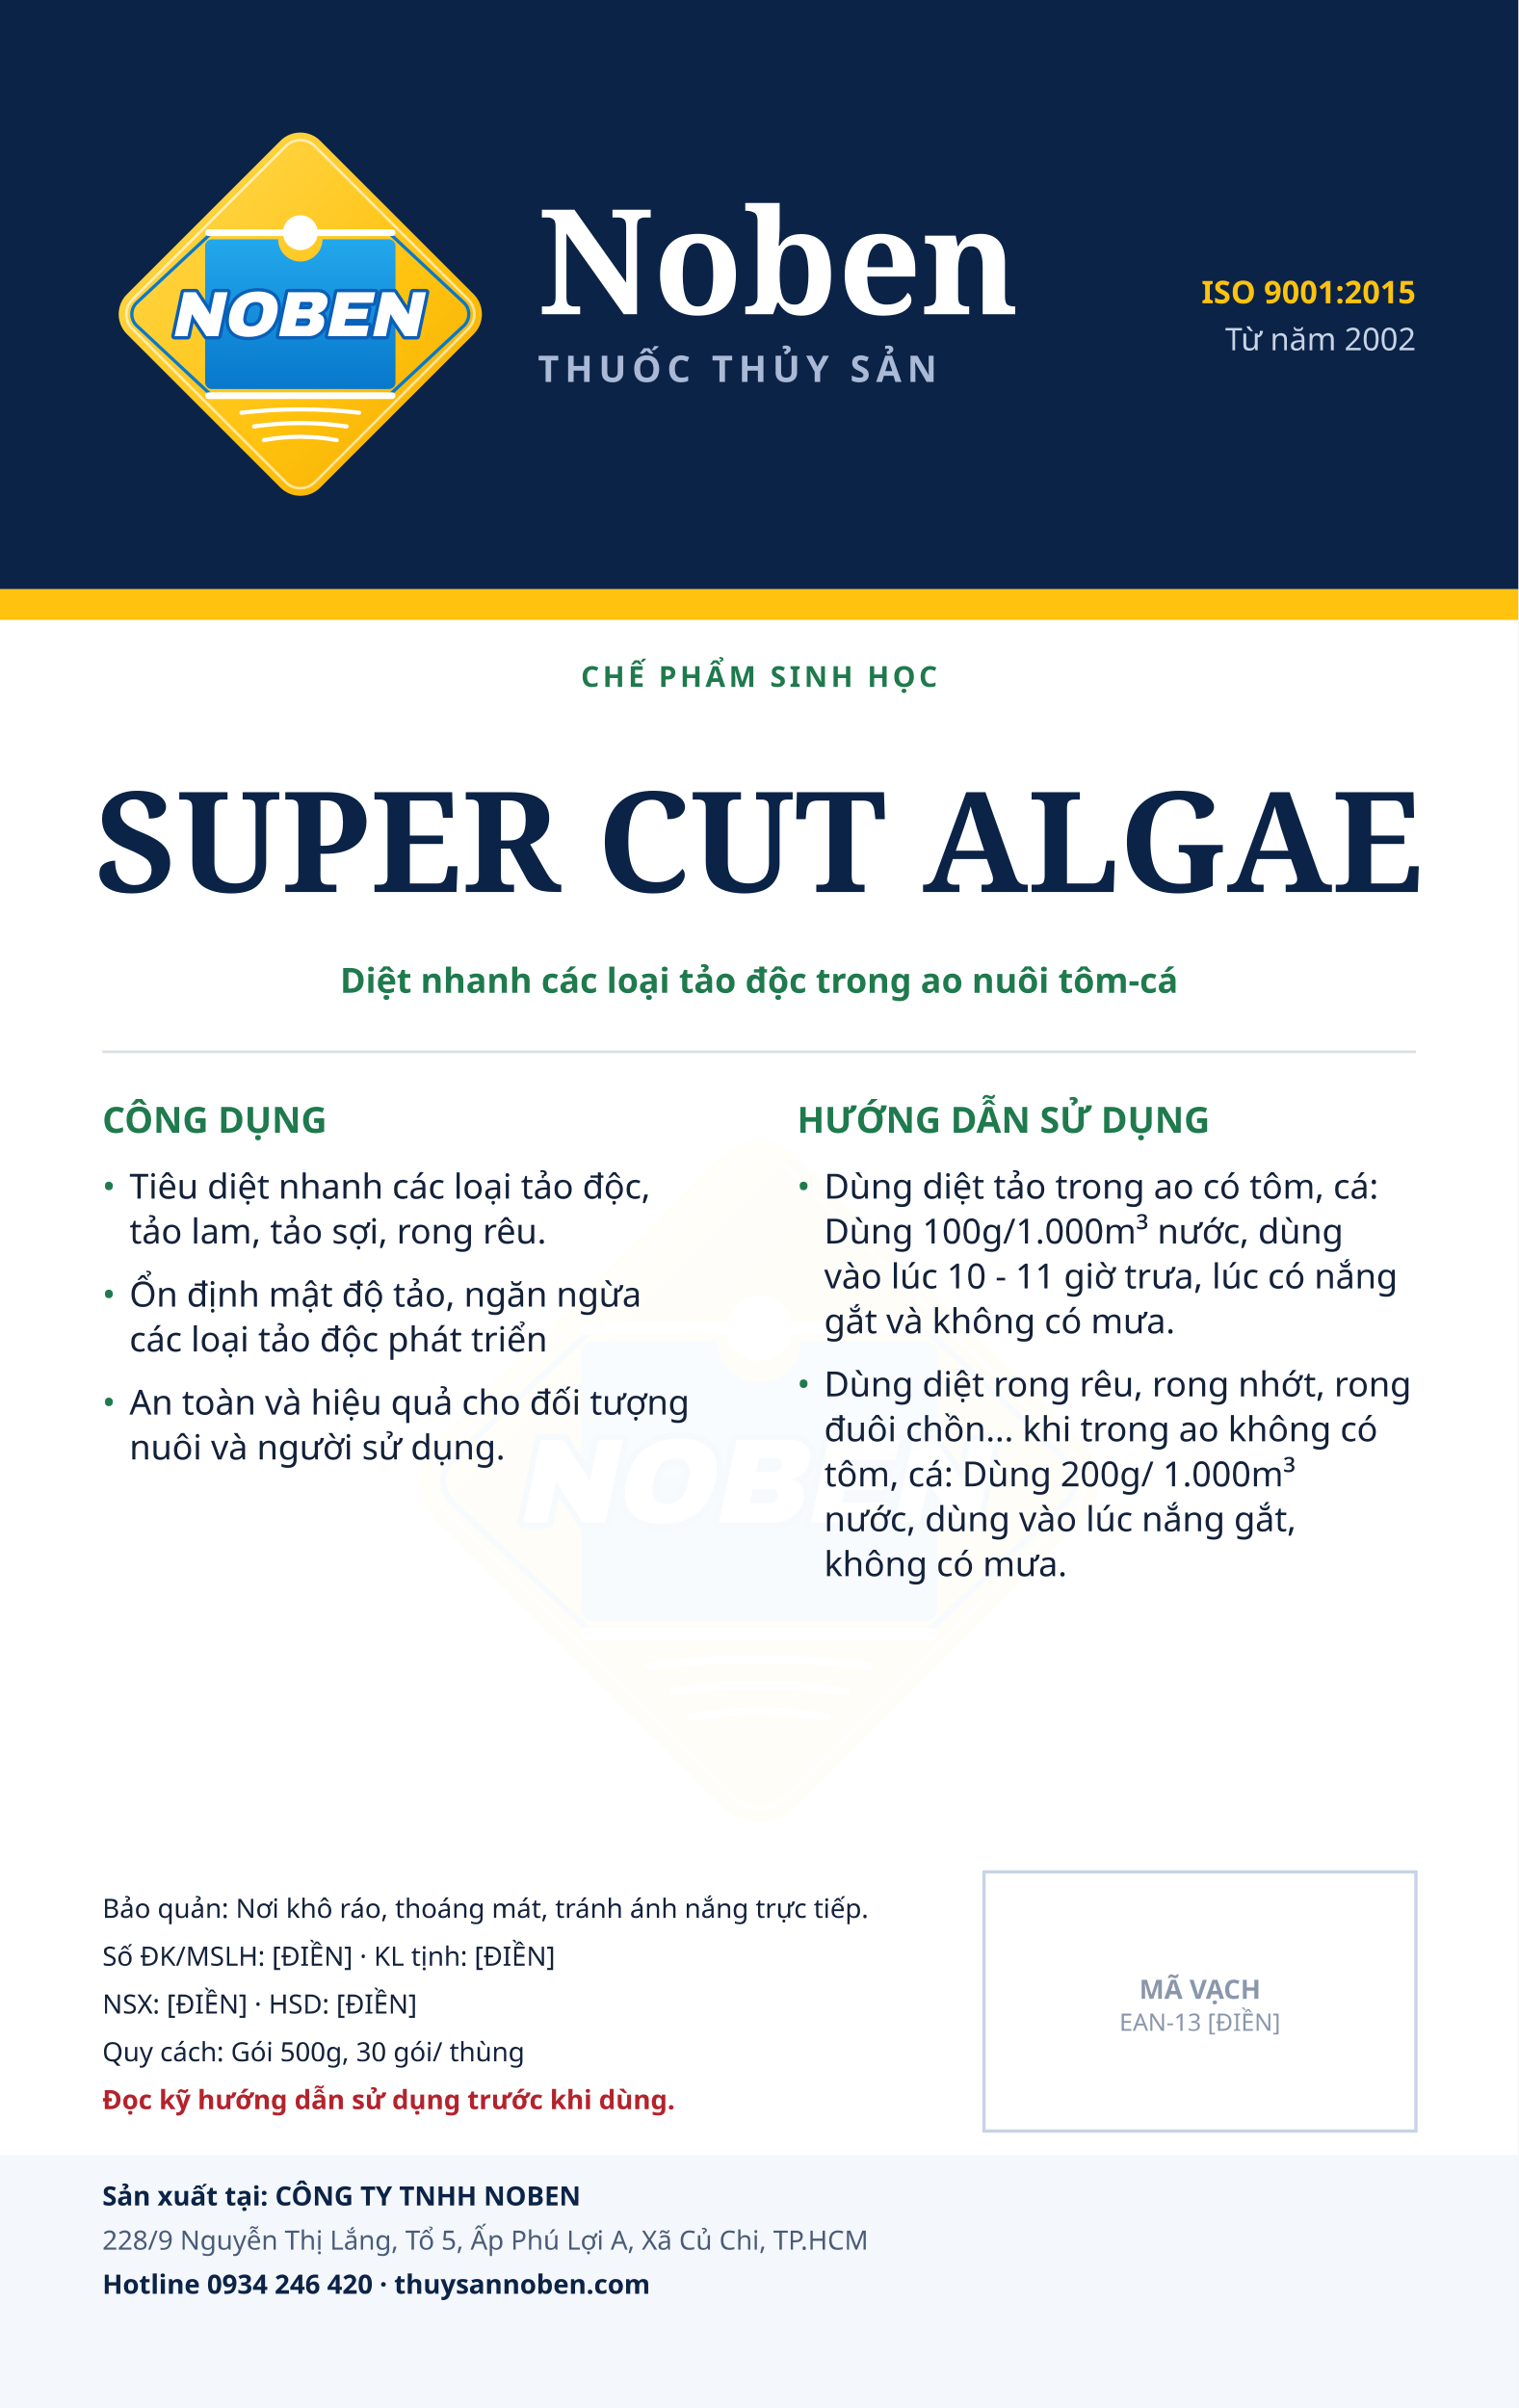
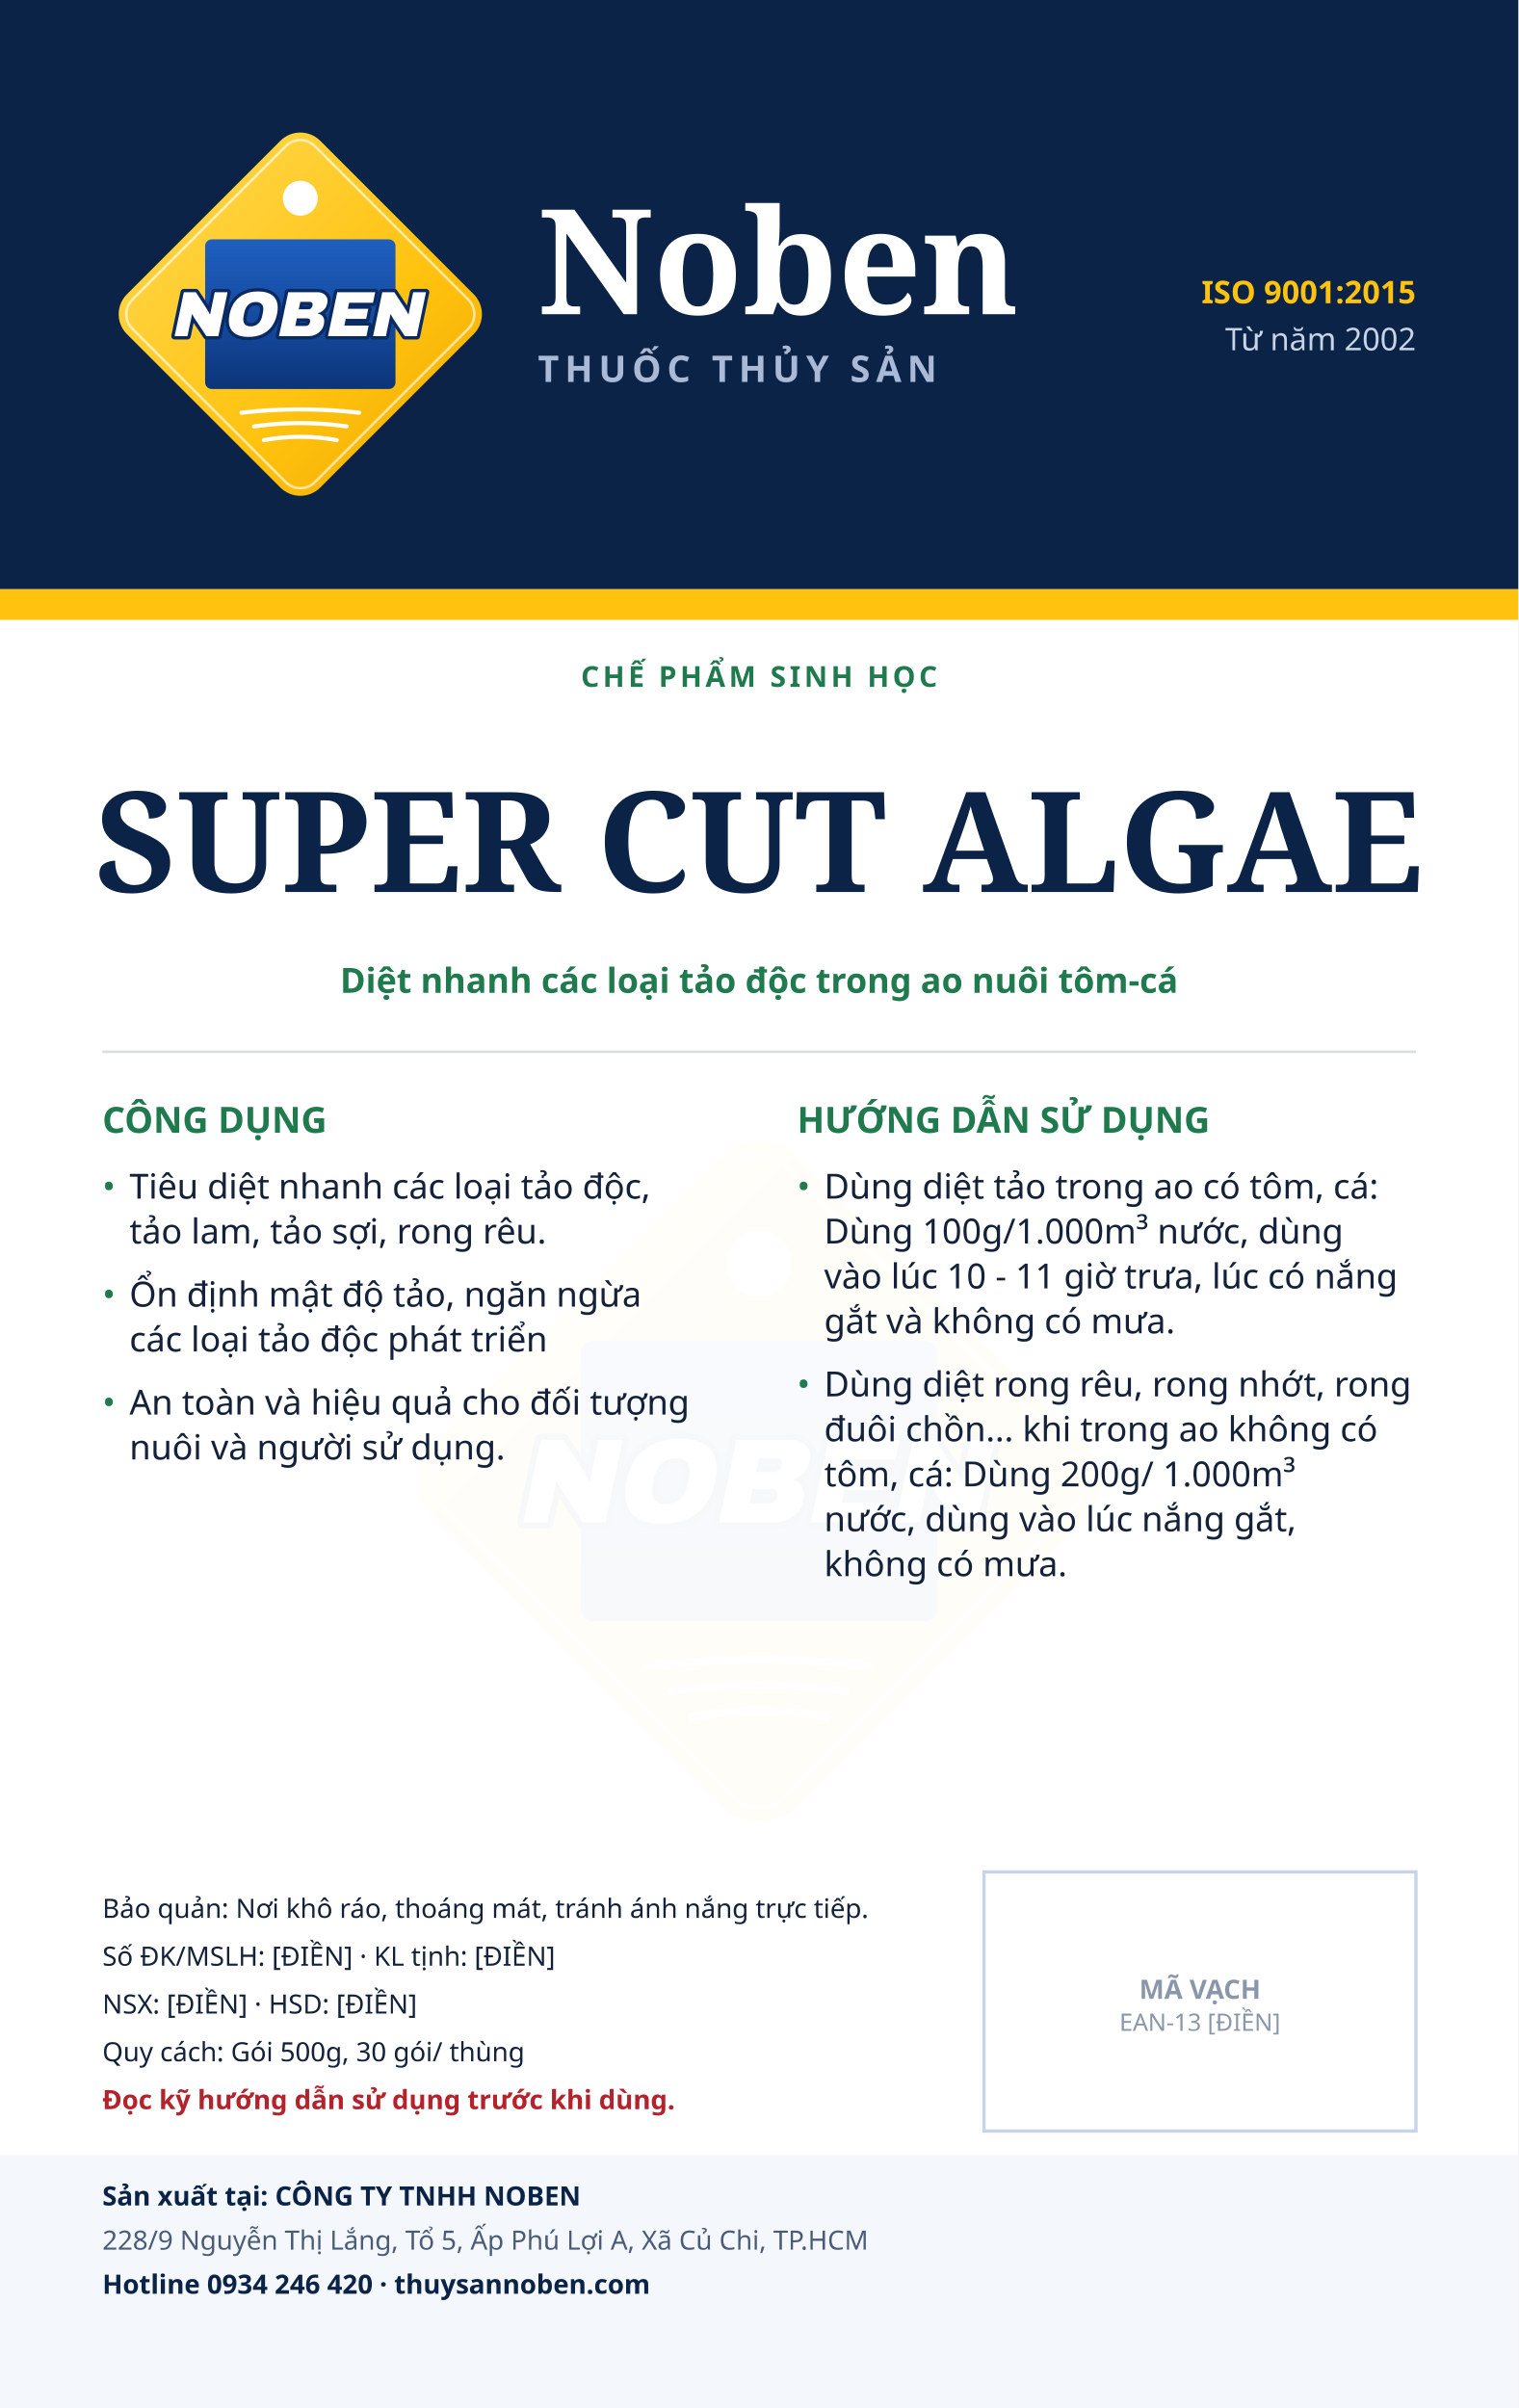
<svg xmlns="http://www.w3.org/2000/svg" xmlns:xlink="http://www.w3.org/1999/xlink" width="116mm" height="183.98mm" viewBox="-3 -3 116 183.98" data-trim="110 177.98" data-tran-le="3" data-an-toan="4.82">
  <defs>
    <clipPath id="nb-trang-giua">
      <rect x="0" y="44.36" width="110" height="117.29" />
    </clipPath>
  </defs>
  <g id="nen">
    <rect x="-3" y="-3" width="116" height="183.98" fill="#ffffff" />
    <rect x="-3" y="161.65" width="116" height="19.33" fill="#f4f7fb" />
    <g opacity="0.035" clip-path="url(#nb-trang-giua)">
      <use href="#nb-mark-art" xlink:href="#nb-mark-art" transform="translate(26.64 81.81) scale(0.11077)" />
    </g>
  </g>
  <g id="dai-thuong-hieu" data-khung="38.09 0 67.09 42.02">
    <rect x="-3" y="-3" width="116" height="45.02" fill="#0b2347" />
    <rect x="-3" y="42.02" width="116" height="2.34" fill="#ffc20e" />
    <text font-family="'Playfair Display ExtraBold', 'Playfair Display', serif" font-weight="800" font-size="11.18" fill="#ffffff" x="38.09" y="21.01">Noben</text>
    <text font-family="'Be Vietnam Pro SemiBold', 'Be Vietnam Pro', sans-serif" font-weight="600" font-size="2.79" fill="#a9b9d6" letter-spacing="0.45" x="38.09" y="26.18">THUỐC THỦY SẢN</text>
    <text font-family="'Be Vietnam Pro SemiBold', 'Be Vietnam Pro', sans-serif" font-weight="600" font-size="2.39" fill="#ffc20e" text-anchor="end" x="105.18" y="20.17">ISO 9001:2015</text>
    <text font-family="'Be Vietnam Pro', sans-serif" font-weight="400" font-size="2.39" fill="#c7d3e6" text-anchor="end" x="105.18" y="23.76">Từ năm 2002</text>
  </g>
  <g id="logo">
    <g transform="translate(4.82 5.88) scale(0.05908)">
      <g id="nb-mark-art">
        <defs>
          <linearGradient id="nb-g" x1="0" y1="0" x2="1" y2="1">
            <stop offset="0" stop-color="#ffdb57" />
            <stop offset=".618" stop-color="#ffc20e" />
            <stop offset="1" stop-color="#f2a900" />
          </linearGradient>
          <linearGradient id="nb-b" x1="0" y1="0" x2="0" y2="1">
-             <stop offset="0" stop-color="#22a8ec" />
-             <stop offset=".618" stop-color="#1289d8" />
-             <stop offset="1" stop-color="#0878cc" />
+             <stop offset="0" stop-color="#1f5fbf" />
+             <stop offset=".618" stop-color="#14479a" />
+             <stop offset="1" stop-color="#0c3478" />
          </linearGradient>
        </defs>
        <path d="M281.79 31.79 L480.21 230.21 A36.47 36.47 0 0 1 480.21 281.79 L281.79 480.21 A36.47 36.47 0 0 1 230.21 480.21 L31.79 281.79 A36.47 36.47 0 0 1 31.79 230.21 L230.21 31.79 A36.47 36.47 0 0 1 281.79 31.79 Z" fill="url(#nb-g)" />
-         <path d="M274.83 38.76 L473.24 237.17 A26.62 26.62 0 0 1 473.24 274.83 L274.83 473.24 A26.62 26.62 0 0 1 237.17 473.24 L38.76 274.83 A26.62 26.62 0 0 1 38.76 237.17 L237.17 38.76 A26.62 26.62 0 0 1 274.83 38.76 Z" fill="none" stroke="#fff" stroke-opacity=".618" stroke-width="3.29" />
-         <path d="M370.48 150.62 L467.36 240.98 A20.53 20.53 0 0 1 467.36 271.02 L370.48 361.38 M141.52 150.62 L44.64 240.98 A20.53 20.53 0 0 0 44.64 271.02 L141.52 361.38" fill="none" stroke="#0878cc" stroke-width="4.18" stroke-linejoin="round" stroke-linecap="round" />
-         <rect x="132.91" y="146.31" width="246.19" height="8.61" rx="4.31" fill="#fff" />
-         <rect x="132.91" y="357.08" width="246.19" height="8.61" rx="4.31" fill="#fff" />
-         <path d="M141.52 159.23 H227.33 A28.67 28.67 0 0 0 284.67 159.23 H370.48 A8.61 8.61 0 0 1 379.09 167.84 V344.16 A8.61 8.61 0 0 1 370.48 352.77 H141.52 A8.61 8.61 0 0 1 132.91 344.16 V167.84 A8.61 8.61 0 0 1 141.52 159.23 Z" fill="url(#nb-b)" />
-         <circle cx="256" cy="150.62" r="22.54" fill="#fff" />
+         <path d="M274.83 38.76 L473.24 237.17 A26.62 26.62 0 0 1 473.24 274.83 L274.83 473.24 A26.62 26.62 0 0 1 237.17 473.24 L38.76 274.83 A26.62 26.62 0 0 1 38.76 237.17 L237.17 38.76 A26.62 26.62 0 0 1 274.83 38.76 Z" fill="none" stroke="#ffffff" stroke-opacity=".618" stroke-width="3.29" />
+         <path d="M141.52 159.23 H370.48 A8.61 8.61 0 0 1 379.09 167.84 V344.16 A8.61 8.61 0 0 1 370.48 352.77 H141.52 A8.61 8.61 0 0 1 132.91 344.16 V167.84 A8.61 8.61 0 0 1 141.52 159.23 Z" fill="url(#nb-b)" />
+         <circle cx="256" cy="106.02" r="22.54" fill="#ffffff" />
        <g transform="translate(93.46 284.39) scale(0.89704)">
-           <g fill="none" stroke="#0a5fb8" stroke-width="9.6" stroke-linejoin="round">
+           <g fill="none" stroke="#0a2a63" stroke-width="9.6" stroke-linejoin="round">
            <path transform="translate(-6.81 0)" d="M6.808 0.0 20.1 -63.296H37.396L52.312 -40.572Q52.947 -39.652 53.96 -37.904Q54.973 -36.156 56.022 -34.362Q57.071 -32.568 57.575 -31.464L58.074 -31.648Q58.523 -34.224 59.054 -36.754Q59.586 -39.284 59.856 -40.572L64.628 -63.296H83.12L69.828 0.0H52.624L35.765 -25.3Q34.587 -27.14 33.802 -28.658Q33.017 -30.176 32.295 -31.556L31.796 -31.372Q31.521 -29.624 31.154 -27.876Q30.787 -26.128 30.613 -25.3L25.3 0.0Z " />
            <path transform="translate(-7.2 0)" d="M113.676 1.104Q102.912 1.104 96.049 -2.576Q89.186 -6.256 86.674 -13.57Q84.162 -20.884 86.422 -31.648Q88.702 -42.504 94.276 -49.772Q99.85 -57.04 108.259 -60.72Q116.668 -64.4 127.432 -64.4Q138.288 -64.4 145.151 -60.72Q152.014 -57.04 154.536 -49.772Q157.058 -42.504 154.778 -31.648Q152.518 -20.884 146.934 -13.57Q141.35 -6.256 132.941 -2.576Q124.532 1.104 113.676 1.104ZM116.864 -14.076Q120.176 -14.076 122.928 -15.134Q125.68 -16.192 127.788 -18.124Q129.896 -20.056 131.294 -22.77Q132.692 -25.484 133.368 -28.704L134.604 -34.592Q135.281 -37.812 135.022 -40.526Q134.764 -43.24 133.468 -45.172Q132.172 -47.104 129.864 -48.162Q127.556 -49.22 124.244 -49.22Q120.932 -49.22 118.18 -48.162Q115.428 -47.104 113.366 -45.172Q111.304 -43.24 109.906 -40.526Q108.509 -37.812 107.832 -34.592L106.596 -28.704Q105.92 -25.484 106.178 -22.77Q106.436 -20.056 107.686 -18.124Q108.936 -16.192 111.244 -15.134Q113.552 -14.076 116.864 -14.076Z " />
            <path transform="translate(-7.59 0)" d="M158.08 0.0 171.372 -63.296H213.508Q218.292 -63.296 221.833 -61.318Q225.373 -59.34 227.031 -55.844Q228.689 -52.348 227.723 -47.748Q226.757 -43.148 224.667 -40.204Q222.577 -37.26 219.827 -35.558Q217.078 -33.856 214.052 -33.028L213.975 -32.66Q217.132 -31.924 219.469 -30.13Q221.807 -28.336 222.786 -25.116Q223.766 -21.896 222.704 -16.836Q221.641 -11.776 218.365 -8.004Q215.089 -4.232 210.504 -2.116Q205.92 0.0 200.768 0.0ZM181.503 -14.72H196.959Q199.075 -14.72 200.672 -16.192Q202.269 -17.664 202.888 -20.608Q203.177 -21.988 202.821 -23.138Q202.464 -24.288 201.542 -24.932Q200.619 -25.576 199.239 -25.576H183.783ZM186.526 -38.64H200.51Q201.982 -38.64 203.139 -39.33Q204.296 -40.02 205.165 -41.308Q206.033 -42.596 206.439 -44.528Q206.864 -46.552 205.783 -47.978Q204.703 -49.404 202.771 -49.404H188.787Z " />
            <path transform="translate(-7.8 0)" d="M228.932 0.0 242.224 -63.296H296.964L293.776 -48.116H259.368L257.533 -39.376H286.973L283.92 -24.84H254.48L252.452 -15.18H287.504L284.316 0.0Z " />
            <path transform="translate(-8 0)" d="M294.08 0.0 307.372 -63.296H324.668L339.584 -40.572Q340.219 -39.652 341.232 -37.904Q342.245 -36.156 343.294 -34.362Q344.343 -32.568 344.847 -31.464L345.346 -31.648Q345.795 -34.224 346.326 -36.754Q346.858 -39.284 347.128 -40.572L351.9 -63.296H370.392L357.1 0.0H339.896L323.037 -25.3Q321.859 -27.14 321.074 -28.658Q320.289 -30.176 319.567 -31.556L319.068 -31.372Q318.793 -29.624 318.426 -27.876Q318.059 -26.128 317.885 -25.3L312.572 0.0Z" />
          </g>
-           <g fill="#fff">
+           <g fill="#ffffff">
            <path transform="translate(-6.81 0)" d="M6.808 0.0 20.1 -63.296H37.396L52.312 -40.572Q52.947 -39.652 53.96 -37.904Q54.973 -36.156 56.022 -34.362Q57.071 -32.568 57.575 -31.464L58.074 -31.648Q58.523 -34.224 59.054 -36.754Q59.586 -39.284 59.856 -40.572L64.628 -63.296H83.12L69.828 0.0H52.624L35.765 -25.3Q34.587 -27.14 33.802 -28.658Q33.017 -30.176 32.295 -31.556L31.796 -31.372Q31.521 -29.624 31.154 -27.876Q30.787 -26.128 30.613 -25.3L25.3 0.0Z " />
            <path transform="translate(-7.2 0)" d="M113.676 1.104Q102.912 1.104 96.049 -2.576Q89.186 -6.256 86.674 -13.57Q84.162 -20.884 86.422 -31.648Q88.702 -42.504 94.276 -49.772Q99.85 -57.04 108.259 -60.72Q116.668 -64.4 127.432 -64.4Q138.288 -64.4 145.151 -60.72Q152.014 -57.04 154.536 -49.772Q157.058 -42.504 154.778 -31.648Q152.518 -20.884 146.934 -13.57Q141.35 -6.256 132.941 -2.576Q124.532 1.104 113.676 1.104ZM116.864 -14.076Q120.176 -14.076 122.928 -15.134Q125.68 -16.192 127.788 -18.124Q129.896 -20.056 131.294 -22.77Q132.692 -25.484 133.368 -28.704L134.604 -34.592Q135.281 -37.812 135.022 -40.526Q134.764 -43.24 133.468 -45.172Q132.172 -47.104 129.864 -48.162Q127.556 -49.22 124.244 -49.22Q120.932 -49.22 118.18 -48.162Q115.428 -47.104 113.366 -45.172Q111.304 -43.24 109.906 -40.526Q108.509 -37.812 107.832 -34.592L106.596 -28.704Q105.92 -25.484 106.178 -22.77Q106.436 -20.056 107.686 -18.124Q108.936 -16.192 111.244 -15.134Q113.552 -14.076 116.864 -14.076Z " />
            <path transform="translate(-7.59 0)" d="M158.08 0.0 171.372 -63.296H213.508Q218.292 -63.296 221.833 -61.318Q225.373 -59.34 227.031 -55.844Q228.689 -52.348 227.723 -47.748Q226.757 -43.148 224.667 -40.204Q222.577 -37.26 219.827 -35.558Q217.078 -33.856 214.052 -33.028L213.975 -32.66Q217.132 -31.924 219.469 -30.13Q221.807 -28.336 222.786 -25.116Q223.766 -21.896 222.704 -16.836Q221.641 -11.776 218.365 -8.004Q215.089 -4.232 210.504 -2.116Q205.92 0.0 200.768 0.0ZM181.503 -14.72H196.959Q199.075 -14.72 200.672 -16.192Q202.269 -17.664 202.888 -20.608Q203.177 -21.988 202.821 -23.138Q202.464 -24.288 201.542 -24.932Q200.619 -25.576 199.239 -25.576H183.783ZM186.526 -38.64H200.51Q201.982 -38.64 203.139 -39.33Q204.296 -40.02 205.165 -41.308Q206.033 -42.596 206.439 -44.528Q206.864 -46.552 205.783 -47.978Q204.703 -49.404 202.771 -49.404H188.787Z " />
            <path transform="translate(-7.8 0)" d="M228.932 0.0 242.224 -63.296H296.964L293.776 -48.116H259.368L257.533 -39.376H286.973L283.92 -24.84H254.48L252.452 -15.18H287.504L284.316 0.0Z " />
            <path transform="translate(-8 0)" d="M294.08 0.0 307.372 -63.296H324.668L339.584 -40.572Q340.219 -39.652 341.232 -37.904Q342.245 -36.156 343.294 -34.362Q344.343 -32.568 344.847 -31.464L345.346 -31.648Q345.795 -34.224 346.326 -36.754Q346.858 -39.284 347.128 -40.572L351.9 -63.296H370.392L357.1 0.0H339.896L323.037 -25.3Q321.859 -27.14 321.074 -28.658Q320.289 -30.176 319.567 -31.556L319.068 -31.372Q318.793 -29.624 318.426 -27.876Q318.059 -26.128 317.885 -25.3L312.572 0.0Z" />
          </g>
        </g>
-         <path d="M179.92 383.41 Q256 374.8 332.08 383.41 M196.19 401.13 Q256 392.52 315.81 401.13 M208.98 418.85 Q256 410.24 303.02 418.85" fill="none" stroke="#fff" stroke-width="5.32" stroke-linecap="round" />
+         <path d="M179.92 383.41 Q256 374.8 332.08 383.41 M196.19 401.13 Q256 392.52 315.81 401.13 M208.98 418.85 Q256 410.24 303.02 418.85" fill="none" stroke="#ffffff" stroke-width="5.32" stroke-linecap="round" />
      </g>
    </g>
  </g>
  <g id="ten-san-pham" data-khung="4.82 44.36 100.36 35.96">
    <text font-family="'Be Vietnam Pro SemiBold', 'Be Vietnam Pro', sans-serif" font-weight="600" font-size="2.2" fill="#1f7a4d" text-anchor="middle" letter-spacing="0.26">
      <tspan x="55" y="49.48">CHẾ PHẨM SINH HỌC</tspan>
    </text>
    <text font-family="'Playfair Display ExtraBold', 'Playfair Display', serif" font-weight="800" font-size="10.68" fill="#0b2347" text-anchor="middle">
      <tspan x="55" y="65.15">SUPER CUT ALGAE</tspan>
    </text>
    <text font-family="'Be Vietnam Pro SemiBold', 'Be Vietnam Pro', sans-serif" font-weight="600" font-size="2.64" fill="#1f7a4d" text-anchor="middle">
      <tspan x="55" y="72.85">Diệt nhanh các loại tảo độc trong ao nuôi tôm-cá</tspan>
    </text>
  </g>
  <g id="cong-dung" data-khung="4.82 80.32 47.28 28.9">
    <line x1="4.82" y1="77.36" x2="105.18" y2="77.36" stroke="#0b2347" stroke-opacity="0.15" stroke-width="0.2" />
    <text font-family="'Be Vietnam Pro SemiBold', 'Be Vietnam Pro', sans-serif" font-weight="600" font-size="2.75" fill="#1f7a4d">
      <tspan x="4.82" y="83.55">CÔNG DỤNG</tspan>
    </text>
    <text font-family="'Be Vietnam Pro', sans-serif" font-weight="400" font-size="2.64" fill="#1f7a4d" x="4.82" y="88.58">•</text>
    <text font-family="'Be Vietnam Pro', sans-serif" font-weight="400" font-size="2.64" fill="#13213a">
      <tspan x="6.89" y="88.58">Tiêu diệt nhanh các loại tảo độc,</tspan>
      <tspan x="6.89" y="92.01">tảo lam, tảo sợi, rong rêu.</tspan>
    </text>
    <text font-family="'Be Vietnam Pro', sans-serif" font-weight="400" font-size="2.64" fill="#1f7a4d" x="4.82" y="96.83">•</text>
    <text font-family="'Be Vietnam Pro', sans-serif" font-weight="400" font-size="2.64" fill="#13213a">
      <tspan x="6.89" y="96.83">Ổn định mật độ tảo, ngăn ngừa</tspan>
      <tspan x="6.89" y="100.26">các loại tảo độc phát triển</tspan>
    </text>
    <text font-family="'Be Vietnam Pro', sans-serif" font-weight="400" font-size="2.64" fill="#1f7a4d" x="4.82" y="105.08">•</text>
    <text font-family="'Be Vietnam Pro', sans-serif" font-weight="400" font-size="2.64" fill="#13213a">
      <tspan x="6.89" y="105.08">An toàn và hiệu quả cho đối tượng</tspan>
      <tspan x="6.89" y="108.51">nuôi và người sử dụng.</tspan>
    </text>
  </g>
  <g id="huong-dan" data-khung="57.9 80.32 47.28 37.81">
    <text font-family="'Be Vietnam Pro SemiBold', 'Be Vietnam Pro', sans-serif" font-weight="600" font-size="2.75" fill="#1f7a4d">
      <tspan x="57.9" y="83.55">HƯỚNG DẪN SỬ DỤNG</tspan>
    </text>
    <text font-family="'Be Vietnam Pro', sans-serif" font-weight="400" font-size="2.64" fill="#1f7a4d" x="57.9" y="88.58">•</text>
    <text font-family="'Be Vietnam Pro', sans-serif" font-weight="400" font-size="2.64" fill="#13213a">
      <tspan x="59.97" y="88.58">Dùng diệt tảo trong ao có tôm, cá:</tspan>
      <tspan x="59.97" y="92.01">Dùng 100g/1.000m³ nước, dùng</tspan>
      <tspan x="59.97" y="95.44">vào lúc 10 - 11 giờ trưa, lúc có nắng</tspan>
      <tspan x="59.97" y="98.87">gắt và không có mưa.</tspan>
    </text>
    <text font-family="'Be Vietnam Pro', sans-serif" font-weight="400" font-size="2.64" fill="#1f7a4d" x="57.9" y="103.69">•</text>
    <text font-family="'Be Vietnam Pro', sans-serif" font-weight="400" font-size="2.64" fill="#13213a">
      <tspan x="59.97" y="103.69">Dùng diệt rong rêu, rong nhớt, rong</tspan>
      <tspan x="59.97" y="107.12">đuôi chồn... khi trong ao không có</tspan>
      <tspan x="59.97" y="110.56">tôm, cá: Dùng 200g/ 1.000m³</tspan>
      <tspan x="59.97" y="113.99">nước, dùng vào lúc nắng gắt,</tspan>
      <tspan x="59.97" y="117.42">không có mưa.</tspan>
    </text>
  </g>
  <g id="thanh-phan">
</g>
  <g id="phap-ly" data-khung="4.82 140.02 100.36 33.14">
    <text font-family="'Be Vietnam Pro', sans-serif" font-weight="400" font-size="2.03" fill="#13213a">
      <tspan x="4.82" y="143.53">Bảo quản: Nơi khô ráo, thoáng mát, tránh ánh nắng trực tiếp.</tspan>
    </text>
    <text font-family="'Be Vietnam Pro', sans-serif" font-weight="400" font-size="2.03" fill="#13213a">
      <tspan x="4.82" y="147.19">Số ĐK/MSLH: [ĐIỀN] · KL tịnh: [ĐIỀN]</tspan>
    </text>
    <text font-family="'Be Vietnam Pro', sans-serif" font-weight="400" font-size="2.03" fill="#13213a">
      <tspan x="4.82" y="150.84">NSX: [ĐIỀN] · HSD: [ĐIỀN]</tspan>
    </text>
    <text font-family="'Be Vietnam Pro', sans-serif" font-weight="400" font-size="2.03" fill="#13213a">
      <tspan x="4.82" y="154.49">Quy cách: Gói 500g, 30 gói/ thùng</tspan>
    </text>
    <text font-family="'Be Vietnam Pro SemiBold', 'Be Vietnam Pro', sans-serif" font-weight="600" font-size="2.03" fill="#b4232c">
      <tspan x="4.82" y="158.15">Đọc kỹ hướng dẫn sử dụng trước khi dùng.</tspan>
    </text>
    <text font-family="'Be Vietnam Pro SemiBold', 'Be Vietnam Pro', sans-serif" font-weight="600" font-size="2.03" fill="#0b2347">
      <tspan x="4.82" y="165.51">Sản xuất tại: CÔNG TY TNHH NOBEN</tspan>
    </text>
    <text font-family="'Be Vietnam Pro', sans-serif" font-weight="400" font-size="2.03" fill="#4a5b78">
      <tspan x="4.82" y="168.88">228/9 Nguyễn Thị Lắng, Tổ 5, Ấp Phú Lợi A, Xã Củ Chi, TP.HCM</tspan>
    </text>
    <text font-family="'Be Vietnam Pro SemiBold', 'Be Vietnam Pro', sans-serif" font-weight="600" font-size="2.03" fill="#0b2347">
      <tspan x="4.82" y="172.25">Hotline 0934 246 420 · thuysannoben.com</tspan>
    </text>
  </g>
  <g id="ma-vach" data-khung="72.18 140.02 33 19.8">
    <rect x="72.18" y="140.02" width="33" height="19.8" fill="#ffffff" stroke="#c7d3e6" stroke-width="0.25" />
    <text font-family="'Be Vietnam Pro SemiBold', 'Be Vietnam Pro', sans-serif" font-weight="600" font-size="2.03" fill="#8a97ab" text-anchor="middle" x="88.68" y="149.72">MÃ VẠCH</text>
    <text font-family="'Be Vietnam Pro', sans-serif" font-weight="400" font-size="1.83" fill="#8a97ab" text-anchor="middle" x="88.68" y="152.16">EAN-13 [ĐIỀN]</text>
  </g>
  <g id="vung-an-toan" display="none">
    <rect x="-3" y="-3" width="116" height="183.98" fill="none" stroke="#e6007e" stroke-width="0.2" />
    <rect x="0" y="0" width="110" height="177.98" fill="none" stroke="#00a0e9" stroke-width="0.25" />
    <rect x="4.82" y="4.82" width="100.36" height="168.34" fill="none" stroke="#2fb34a" stroke-width="0.2" stroke-dasharray="1 1" />
    <line x1="0" y1="110" x2="110" y2="110" stroke="#ffc20e" stroke-width="0.2" stroke-dasharray="2 1" />
  </g>
</svg>
